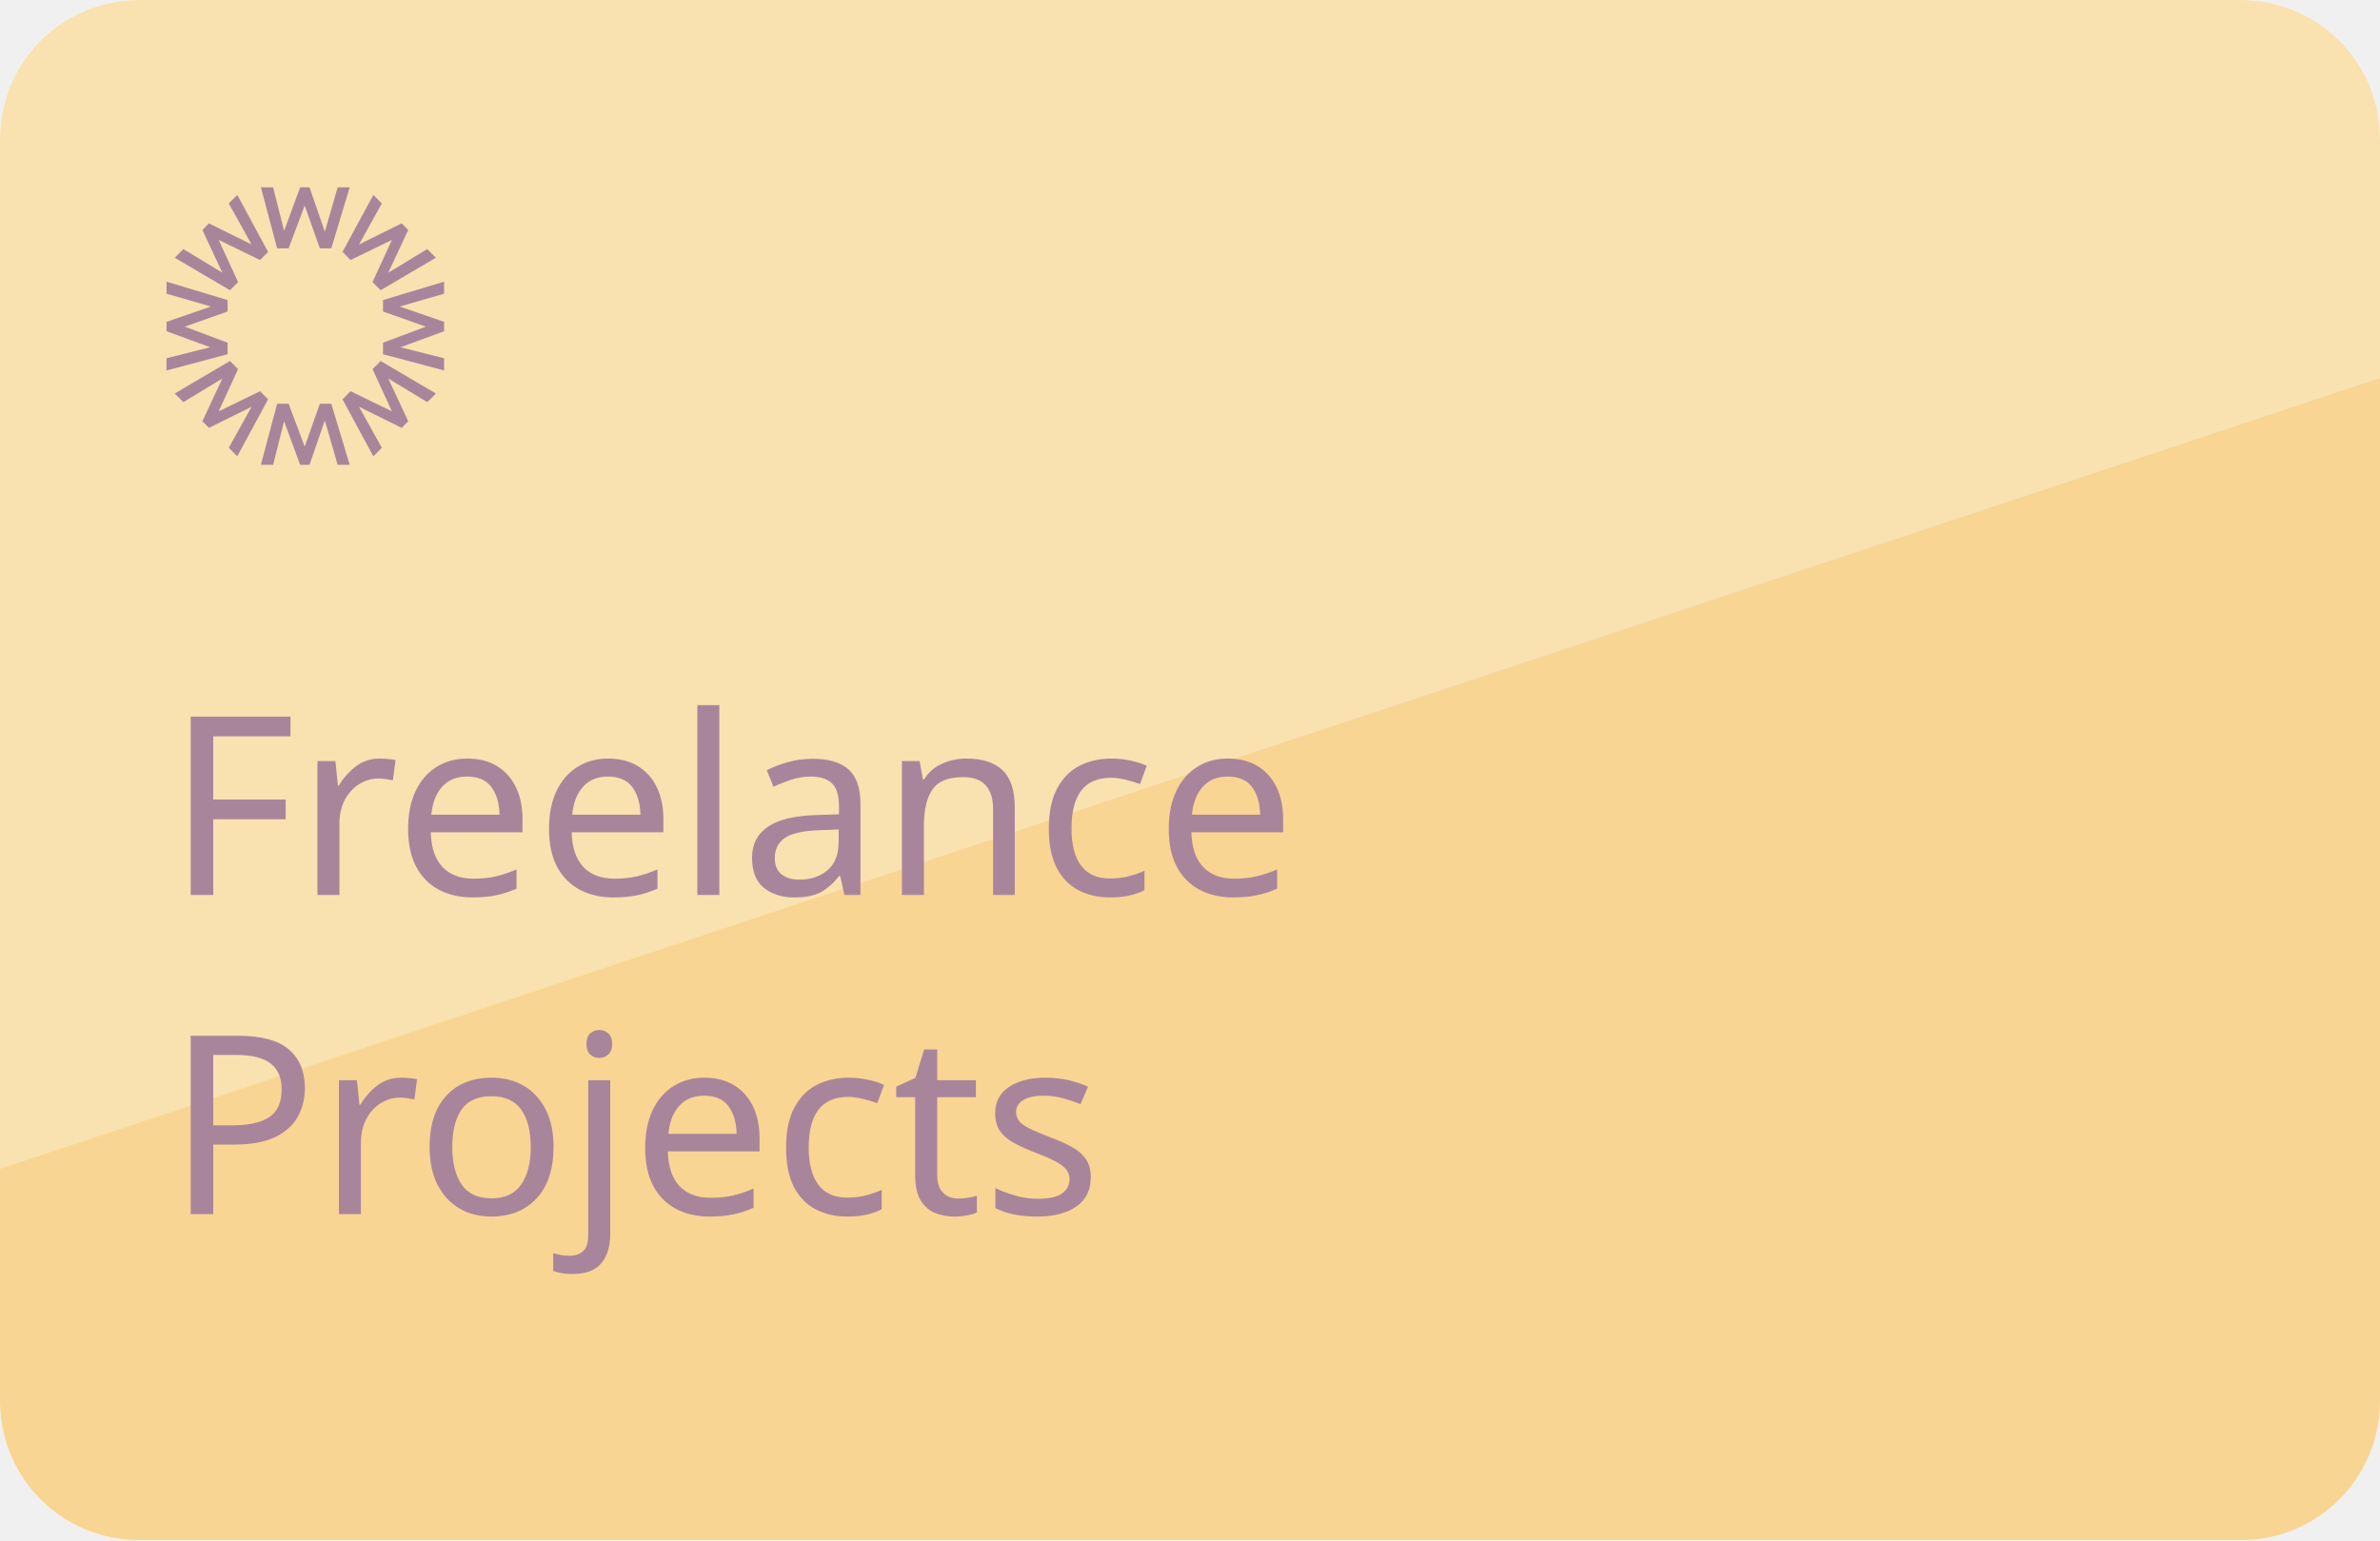
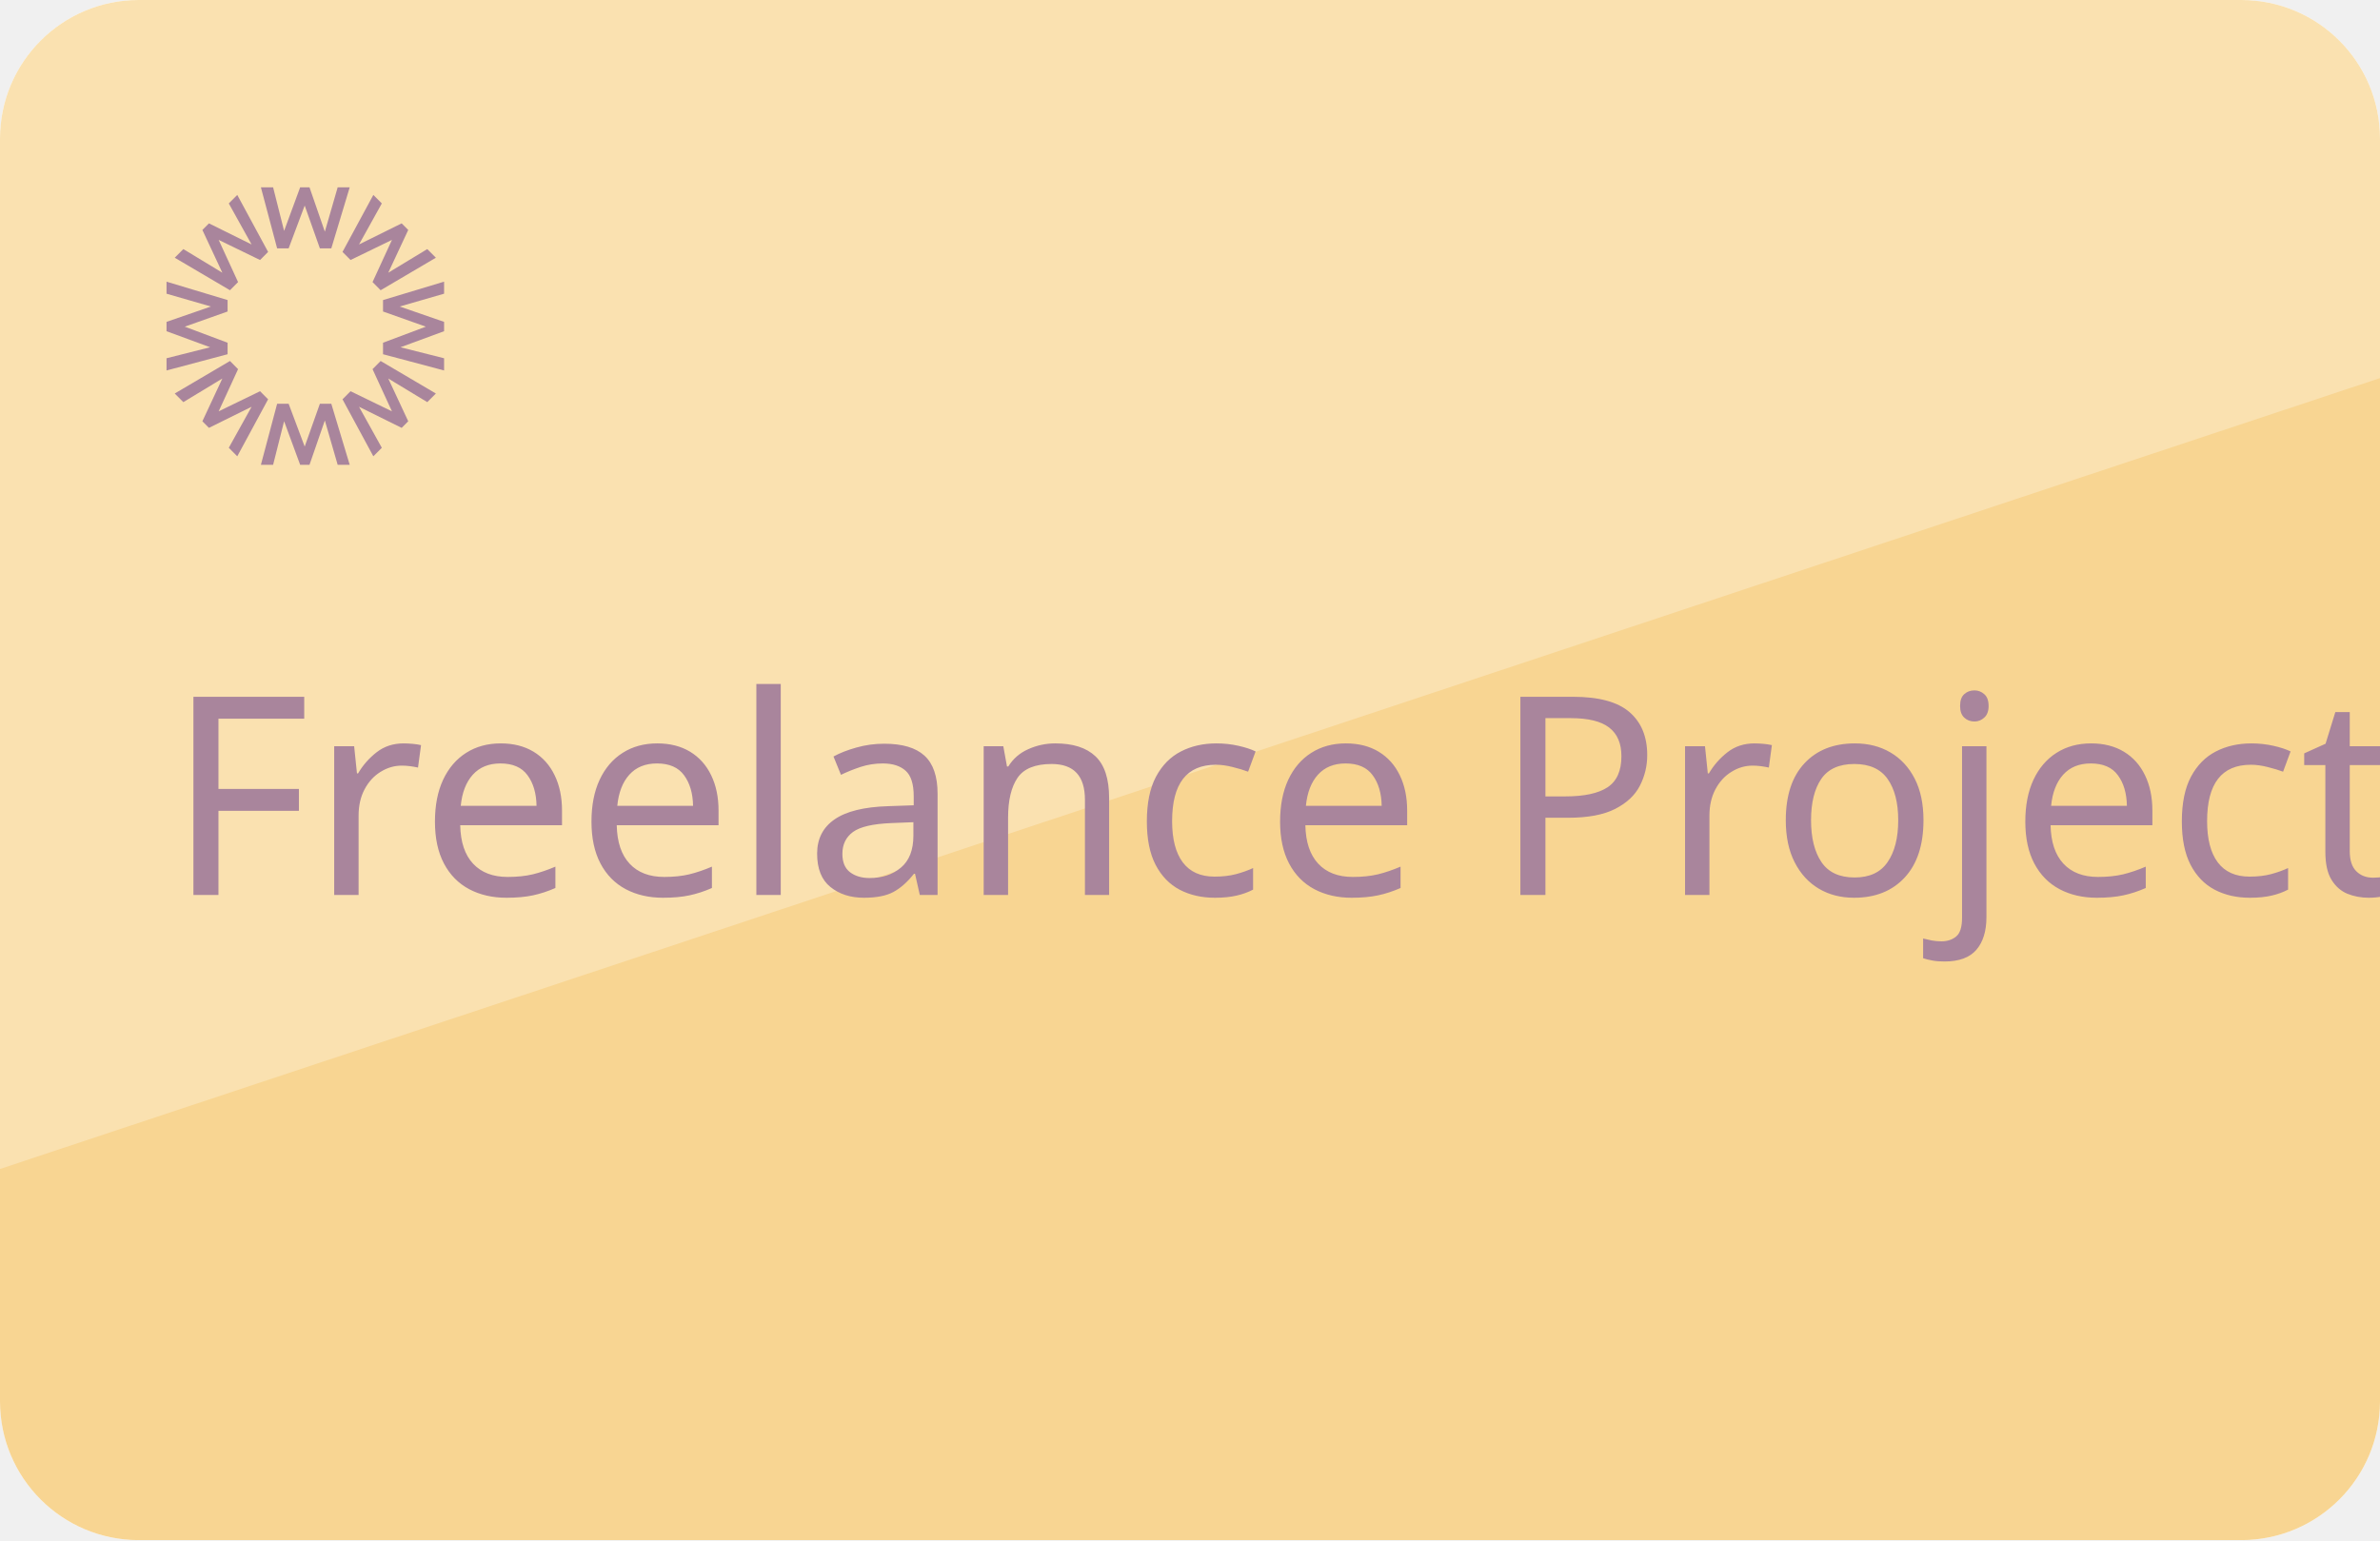
<svg xmlns="http://www.w3.org/2000/svg" xmlns:xlink="http://www.w3.org/1999/xlink" width="343px" height="222px" viewBox="0 0 343 222" version="1.1">
  <defs>
    <rect id="path-1" x="0" y="0" width="343" height="222" rx="20" />
  </defs>
  <g id="V3" stroke="none" stroke-width="1" fill="none" fill-rule="evenodd">
-     <g id="Intro-Copy-7" transform="translate(-548, -5113)">
-       <g id="Group-42-Copy-2" transform="translate(165, 4211)">
+     <g id="Intro-Copy-7" transform="translate(-548, -4765)">
+       <g id="Group-42-Copy-2" transform="translate(165, 3863)">
        <g id="Group-25-Copy-10" transform="translate(383, 902)">
          <g id="Group-23">
            <mask id="mask-2" fill="white">
              <use xlink:href="#path-1" />
            </mask>
            <use id="Mask" fill="#FFFFFF" xlink:href="#path-1" />
            <g mask="url(#mask-2)">
              <rect id="Rectangle" fill="#F8D592" x="0" y="0" width="343" height="222" />
              <polygon id="Gradient-BG-Copy" fill="#FAE1B0" points="-2.38004061e-15 0 343 0 343 54.5 0 168.5" />
            </g>
          </g>
          <path d="M41.598,58.2 L43.912,64.371 L46.1,58.2 L47.747,58.2 L50.4,67 L48.665,67 L46.817,60.607 L44.604,67 L43.258,67 L40.945,60.718 L39.36,67 L37.6,67 L39.939,58.2 L41.598,58.2 Z M33.142,52.036 L34.31,53.21 L31.513,59.291 L37.479,56.393 L38.639,57.557 L34.195,65.773 L32.973,64.546 L36.258,58.633 L30.114,61.674 L29.167,60.723 L32.044,54.561 L26.422,57.966 L25.183,56.722 L33.142,52.036 Z M54.858,52.036 L62.817,56.722 L61.578,57.966 L55.956,54.561 L58.833,60.723 L57.886,61.674 L51.742,58.633 L55.027,64.546 L53.805,65.773 L49.361,57.557 L50.521,56.393 L56.487,59.291 L53.69,53.21 L54.858,52.036 Z M24,40.6 L32.8,43.253 L32.8,44.9 L26.629,47.088 L32.8,49.402 L32.8,51.061 L24,53.4 L24,51.64 L30.282,50.055 L24,47.742 L24,46.396 L30.393,44.183 L24,42.335 L24,40.6 Z M64,40.6 L64,42.335 L57.607,44.183 L64,46.396 L64,47.742 L57.718,50.055 L64,51.64 L64,53.4 L55.2,51.061 L55.2,49.402 L61.371,47.088 L55.2,44.9 L55.2,43.253 L64,40.6 Z M34.195,28.098 L38.639,36.313 L37.479,37.478 L31.513,34.58 L34.31,40.661 L33.142,41.835 L25.183,37.149 L26.422,35.904 L32.044,39.31 L29.167,33.148 L30.114,32.197 L36.258,35.238 L32.973,29.325 L34.195,28.098 Z M53.805,28.098 L55.027,29.325 L51.742,35.238 L57.886,32.197 L58.833,33.148 L55.956,39.31 L61.578,35.904 L62.817,37.149 L54.858,41.835 L53.69,40.661 L56.487,34.58 L50.521,37.478 L49.361,36.313 L53.805,28.098 Z M39.36,27 L40.945,33.282 L43.258,27 L44.604,27 L46.817,33.393 L48.665,27 L50.4,27 L47.747,35.8 L46.1,35.8 L43.912,29.629 L41.598,35.8 L39.939,35.8 L37.6,27 L39.36,27 Z" id="Combined-Shape" fill="#A9859C" fill-rule="nonzero" />
-           <text id="Freelance-Projects" font-family="CircularStd-Medium, Circular Std" font-size="36" font-weight="400" fill="#A9859C">
-             <tspan x="24" y="129">Freelance </tspan>
-             <tspan x="24" y="175">Projects</tspan>
+           <text id="Freelance-Projects" font-family="Canela-Light, Canela" font-size="40" font-weight="300" fill="#A9859C">
+             <tspan x="24" y="129">Freelance Projects</tspan>
          </text>
        </g>
      </g>
    </g>
  </g>
</svg>
